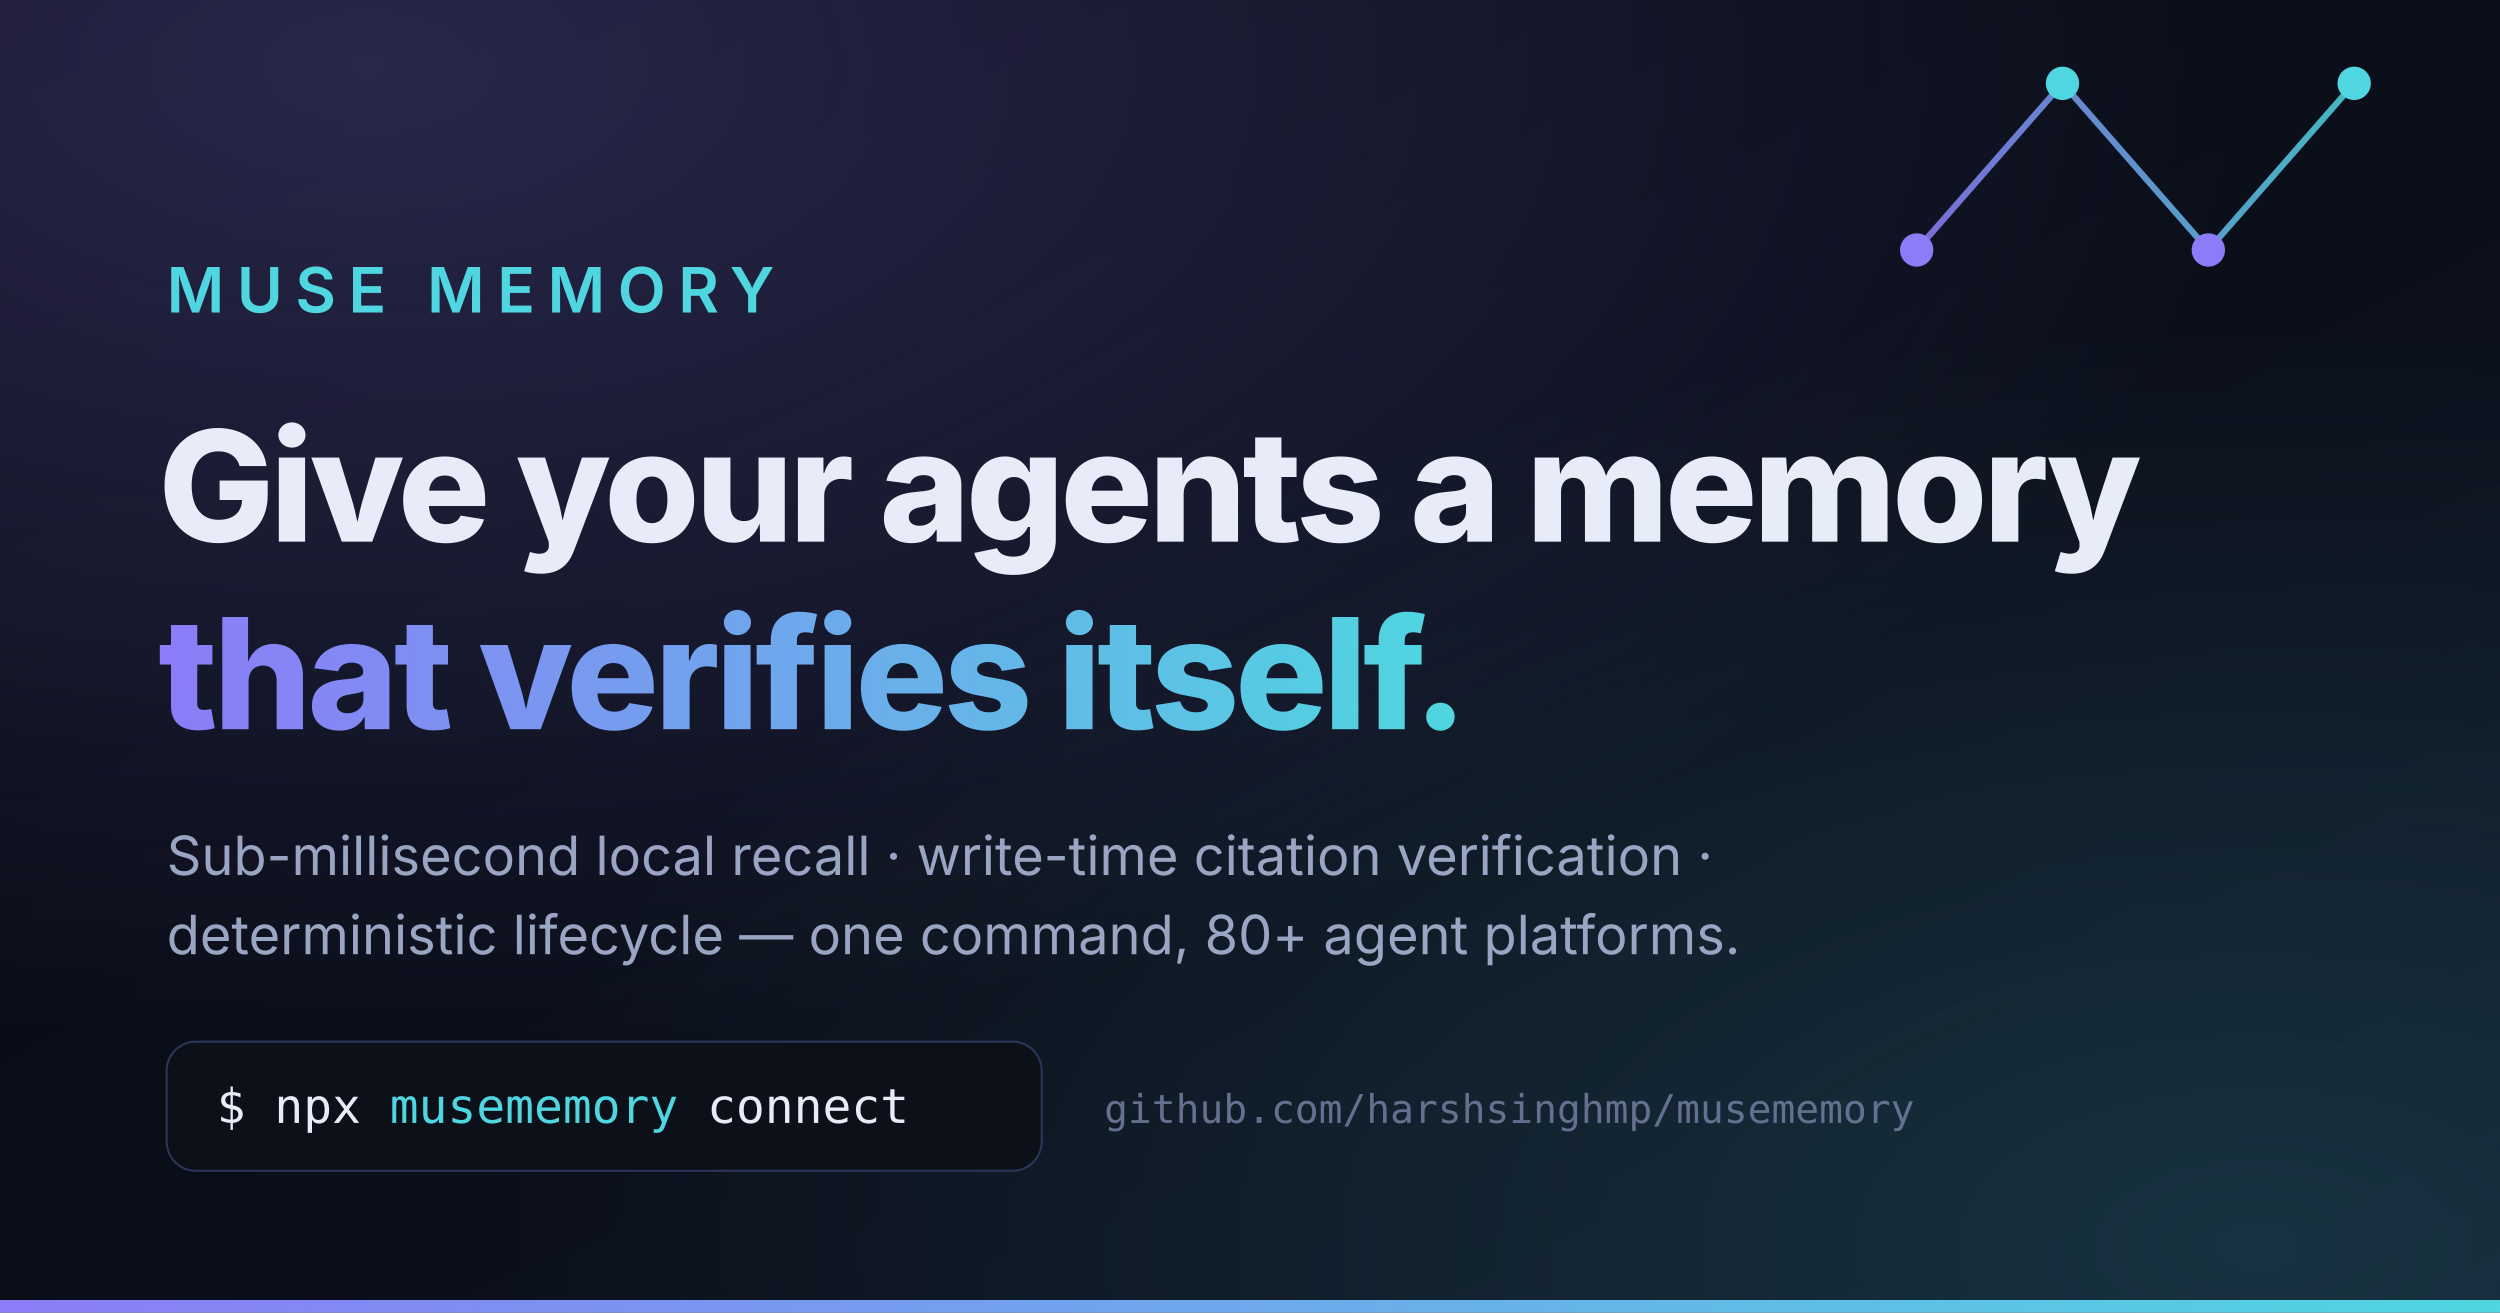
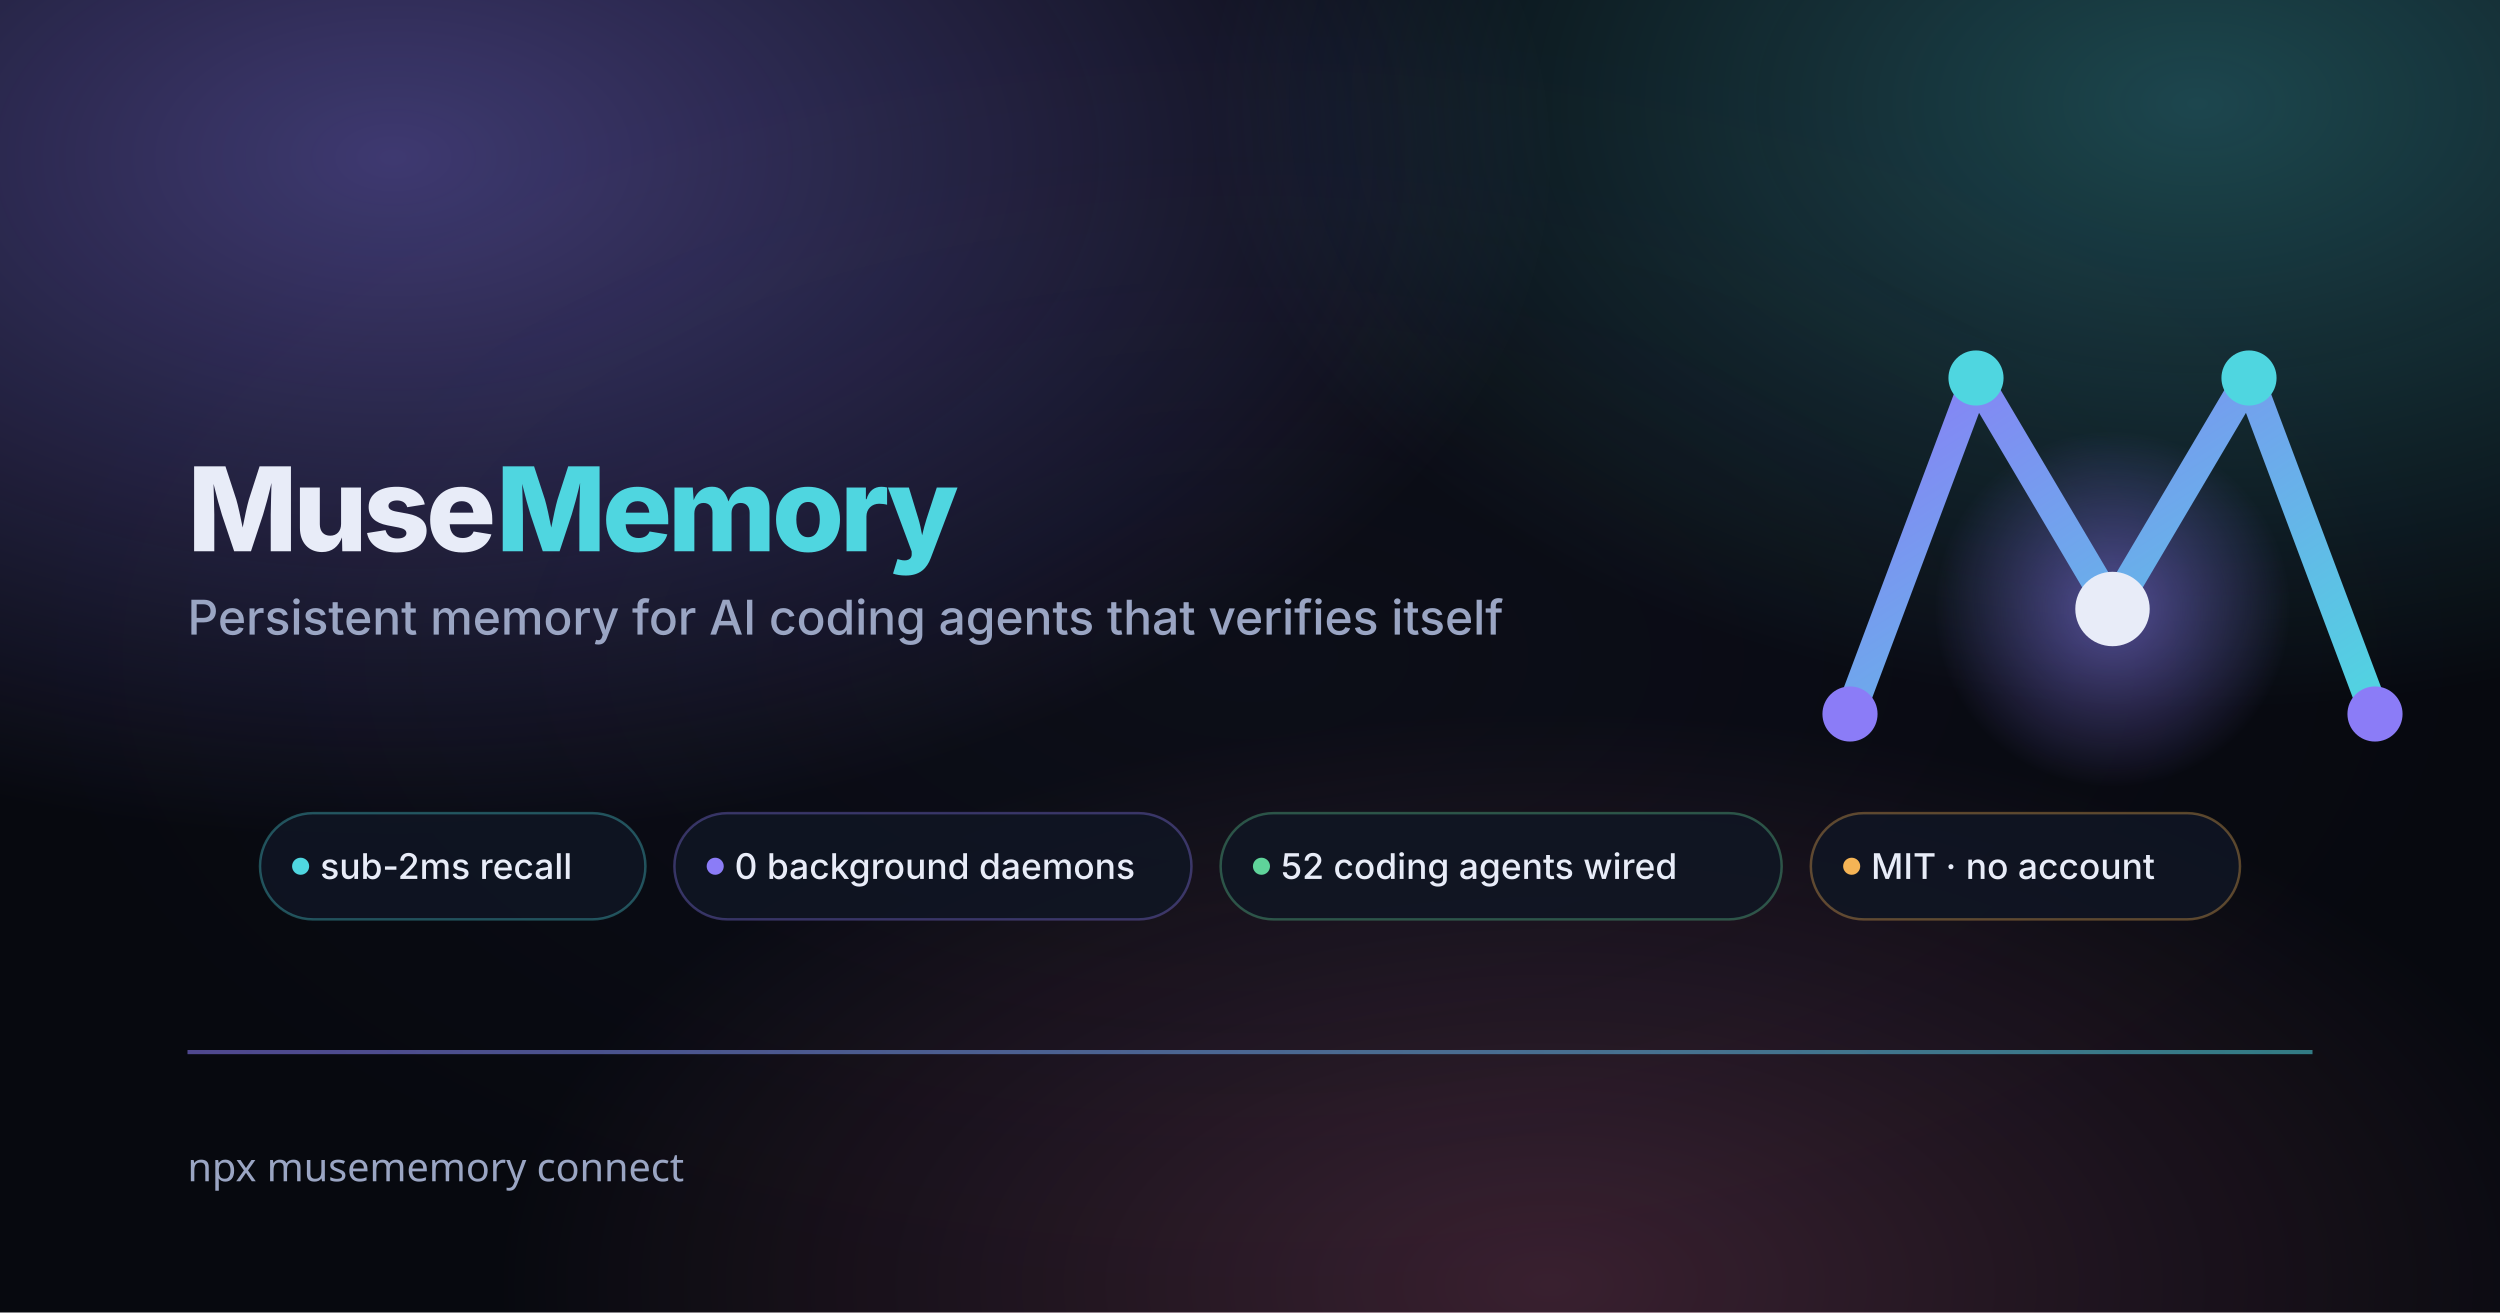
- <svg xmlns="http://www.w3.org/2000/svg" width="1200" height="630" viewBox="0 0 1200 630" role="img" aria-label="Muse Memory — Give your agents a memory that verifies itself">
+ <svg xmlns="http://www.w3.org/2000/svg" width="1200" height="630" viewBox="0 0 1200 630">
  <defs>
-     <linearGradient id="ink" x1="0" y1="0" x2="1" y2="1">
-       <stop offset="0" stop-color="#07090f" />
-       <stop offset="1" stop-color="#0e1424" />
-     </linearGradient>
-     <linearGradient id="accent" x1="0" y1="0" x2="1" y2="0">
+     <linearGradient id="grad" x1="0" y1="0" x2="1" y2="1">
      <stop offset="0" stop-color="#8b7cf7" />
      <stop offset="1" stop-color="#4fd6e0" />
    </linearGradient>
-     <radialGradient id="glowV" cx="0.15" cy="0.05" r="0.75">
-       <stop offset="0" stop-color="#8b7cf7" stop-opacity="0.25" />
+     <linearGradient id="rule" x1="0" y1="0" x2="1" y2="0">
+       <stop offset="0" stop-color="#8b7cf7" />
+       <stop offset="1" stop-color="#4fd6e0" />
+     </linearGradient>
+     <radialGradient id="halo" cx="0.5" cy="0.5" r="0.5">
+       <stop offset="0" stop-color="#8b7cf7" stop-opacity="0.55" />
      <stop offset="1" stop-color="#8b7cf7" stop-opacity="0" />
    </radialGradient>
-     <radialGradient id="glowC" cx="0.9" cy="0.95" r="0.7">
-       <stop offset="0" stop-color="#4fd6e0" stop-opacity="0.16" />
+     <radialGradient id="meshA" cx="0.5" cy="0.5" r="0.5">
+       <stop offset="0" stop-color="#8b7cf7" stop-opacity="0.42" />
+       <stop offset="1" stop-color="#8b7cf7" stop-opacity="0" />
+     </radialGradient>
+     <radialGradient id="meshB" cx="0.5" cy="0.5" r="0.5">
+       <stop offset="0" stop-color="#4fd6e0" stop-opacity="0.30" />
      <stop offset="1" stop-color="#4fd6e0" stop-opacity="0" />
    </radialGradient>
+     <radialGradient id="meshC" cx="0.5" cy="0.5" r="0.5">
+       <stop offset="0" stop-color="#ff7db1" stop-opacity="0.20" />
+       <stop offset="1" stop-color="#ff7db1" stop-opacity="0" />
+     </radialGradient>
  </defs>
-   <rect width="1200" height="630" fill="url(#ink)" />
-   <rect width="1200" height="630" fill="url(#glowV)" />
-   <rect width="1200" height="630" fill="url(#glowC)" />
-   <text x="80" y="150" font-family="Inter, 'Segoe UI', sans-serif" font-size="30" font-weight="600" fill="#4fd6e0" letter-spacing="6">MUSE MEMORY</text>
-   <text x="76" y="260" font-family="Inter, 'Segoe UI', sans-serif" font-size="74" font-weight="800" fill="#e8ecf8" letter-spacing="-2">Give your agents a memory</text>
-   <text x="76" y="350" font-family="Inter, 'Segoe UI', sans-serif" font-size="74" font-weight="800" letter-spacing="-2" fill="url(#accent)">that verifies itself.</text>
-   <text x="80" y="420" font-family="Inter, 'Segoe UI', sans-serif" font-size="26" fill="#9aa5c3">Sub-millisecond local recall · write-time citation verification ·</text>
-   <text x="80" y="458" font-family="Inter, 'Segoe UI', sans-serif" font-size="26" fill="#9aa5c3">deterministic lifecycle — one command, 80+ agent platforms.</text>
+   <rect width="1200" height="630" fill="#07090f" />
  <g>
-     <rect x="80" y="500" rx="14" width="420" height="62" fill="#0c1019" stroke="#2a3557" />
-     <text x="104" y="539" font-family="Menlo, Consolas, monospace" font-size="23" fill="#e8ecf8">$ npx <tspan fill="#4fd6e0">musememory</tspan> connect</text>
+     <ellipse cx="192" cy="75.6" rx="552" ry="327.6" fill="url(#meshA)" />
+     <ellipse cx="1056" cy="50.4" rx="480" ry="289.8" fill="url(#meshB)" />
+     <ellipse cx="744" cy="617.4" rx="504" ry="277.2" fill="url(#meshC)" />
  </g>
-   <g font-family="Menlo, Consolas, monospace" font-size="19" fill="#64708f">
-     <text x="530" y="539">github.com/harshsinghmp/musememory</text>
+   <rect x="0" y="0" width="1200" height="630" fill="url(#meshA)" opacity="0.10" />
+   <text x="90" y="264.6" font-family="Inter" font-size="56.0" font-weight="800" letter-spacing="-2" fill="#e8ecf8">Muse<tspan fill="#4fd6e0">Memory</tspan>
+   </text>
+   <text x="90" y="304.6" font-family="Inter" font-size="23.0" font-weight="500" fill="#9aa5c3">Persistent memory for AI coding agents that verifies itself</text>
+   <g>
+     <rect x="124.8" y="390.3" width="185.0" height="51.0" rx="25.5" fill="#101624" fill-opacity="0.85" stroke="#4fd6e0" stroke-opacity="0.34" stroke-width="1.2" />
+     <circle cx="144.3" cy="415.8" r="4.1" fill="#4fd6e0" />
+     <text x="153.7" y="421.9" font-family="Inter" font-size="17" font-weight="500" fill="#e8ecf8">sub-2ms recall</text>
  </g>
-   <g stroke="url(#accent)" stroke-width="3" fill="none" stroke-linecap="round" opacity="0.85">
-     <path d="M920 120 L990 40 L1060 120 L1130 40" />
+   <g>
+     <rect x="323.7" y="390.3" width="248.2" height="51.0" rx="25.5" fill="#101624" fill-opacity="0.85" stroke="#8b7cf7" stroke-opacity="0.34" stroke-width="1.2" />
+     <circle cx="343.3" cy="415.8" r="4.1" fill="#8b7cf7" />
+     <text x="352.6" y="421.9" font-family="Inter" font-size="17" font-weight="500" fill="#e8ecf8">0 background daemons</text>
  </g>
-   <circle cx="920" cy="120" r="8" fill="#8b7cf7" />
-   <circle cx="990" cy="40" r="8" fill="#4fd6e0" />
-   <circle cx="1060" cy="120" r="8" fill="#8b7cf7" />
-   <circle cx="1130" cy="40" r="8" fill="#4fd6e0" />
-   <rect x="0" y="624" width="1200" height="6" fill="url(#accent)" />
+   <g>
+     <rect x="585.9" y="390.3" width="269.3" height="51.0" rx="25.5" fill="#101624" fill-opacity="0.85" stroke="#5fd39a" stroke-opacity="0.34" stroke-width="1.2" />
+     <circle cx="605.5" cy="415.8" r="4.1" fill="#5fd39a" />
+     <text x="614.8" y="421.9" font-family="Inter" font-size="17" font-weight="500" fill="#e8ecf8">52 coding agents wired</text>
+   </g>
+   <g>
+     <rect x="869.2" y="390.3" width="206.0" height="51.0" rx="25.5" fill="#101624" fill-opacity="0.85" stroke="#f5b455" stroke-opacity="0.34" stroke-width="1.2" />
+     <circle cx="888.8" cy="415.8" r="4.1" fill="#f5b455" />
+     <text x="898.1" y="421.9" font-family="Inter" font-size="17" font-weight="500" fill="#e8ecf8">MIT · no account</text>
+   </g>
+   <rect x="90.0" y="504.0" width="1020.0" height="2.0" fill="url(#rule)" opacity="0.55" />
+   <text x="90.0" y="567.0" font-family="IBM Plex Mono" font-size="19.0" fill="#9aa5c3">npx musememory connect</text>
+   <circle cx="1014.00" cy="292.32" r="85.68" fill="url(#halo)" />
+   <polyline points="888.00,342.72 948.48,181.44 1014.00,292.32 1079.52,181.44 1140.00,342.72" fill="none" stroke="url(#grad)" stroke-width="14.49" stroke-linecap="round" stroke-linejoin="round" />
+   <circle cx="888.00" cy="342.72" r="13.23" fill="#8b7cf7" />
+   <circle cx="948.48" cy="181.44" r="13.23" fill="#4fd6e0" />
+   <circle cx="1079.52" cy="181.44" r="13.23" fill="#4fd6e0" />
+   <circle cx="1140.00" cy="342.72" r="13.23" fill="#8b7cf7" />
+   <circle cx="1014.00" cy="292.32" r="17.86" fill="#e8ecf8" />
</svg>
